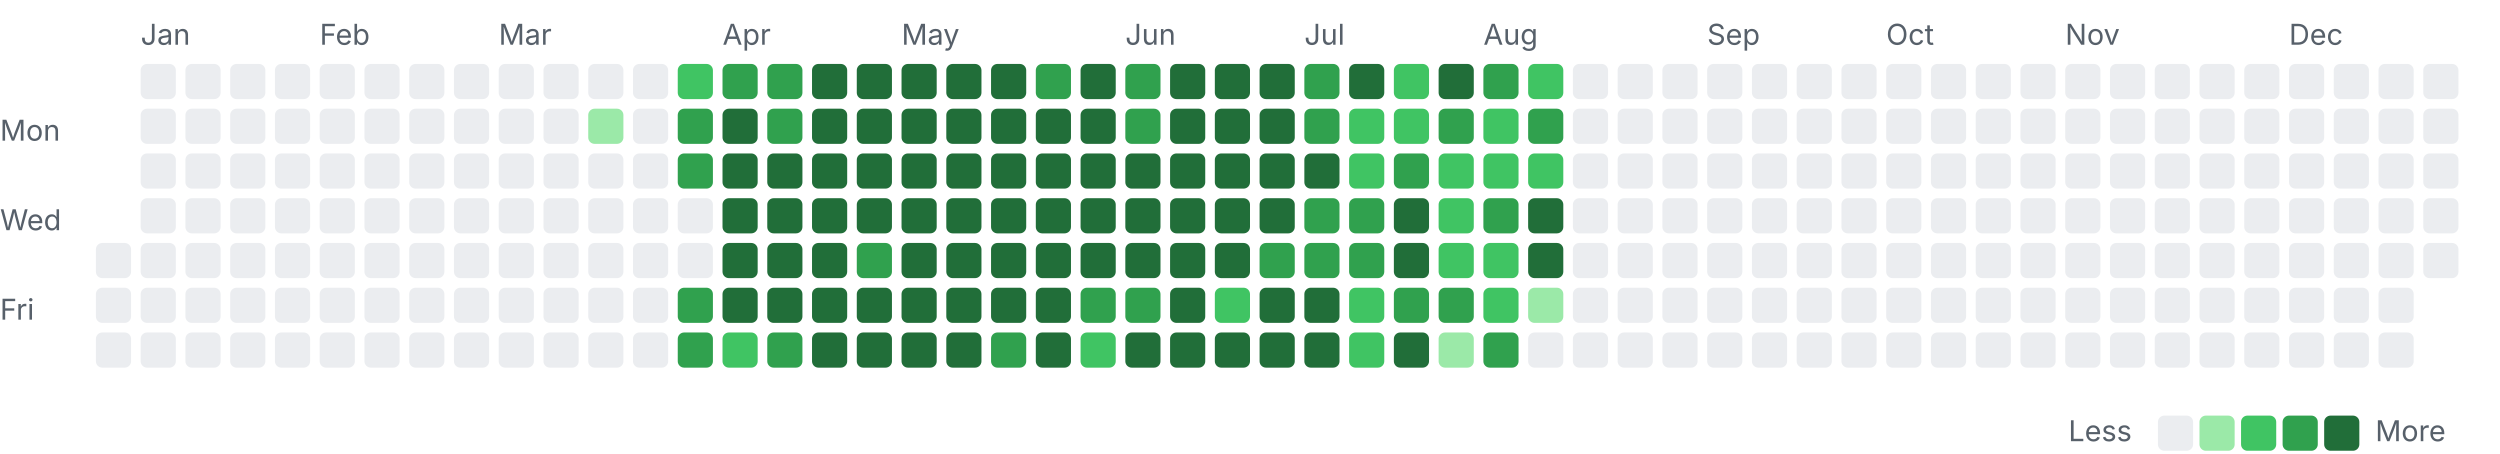
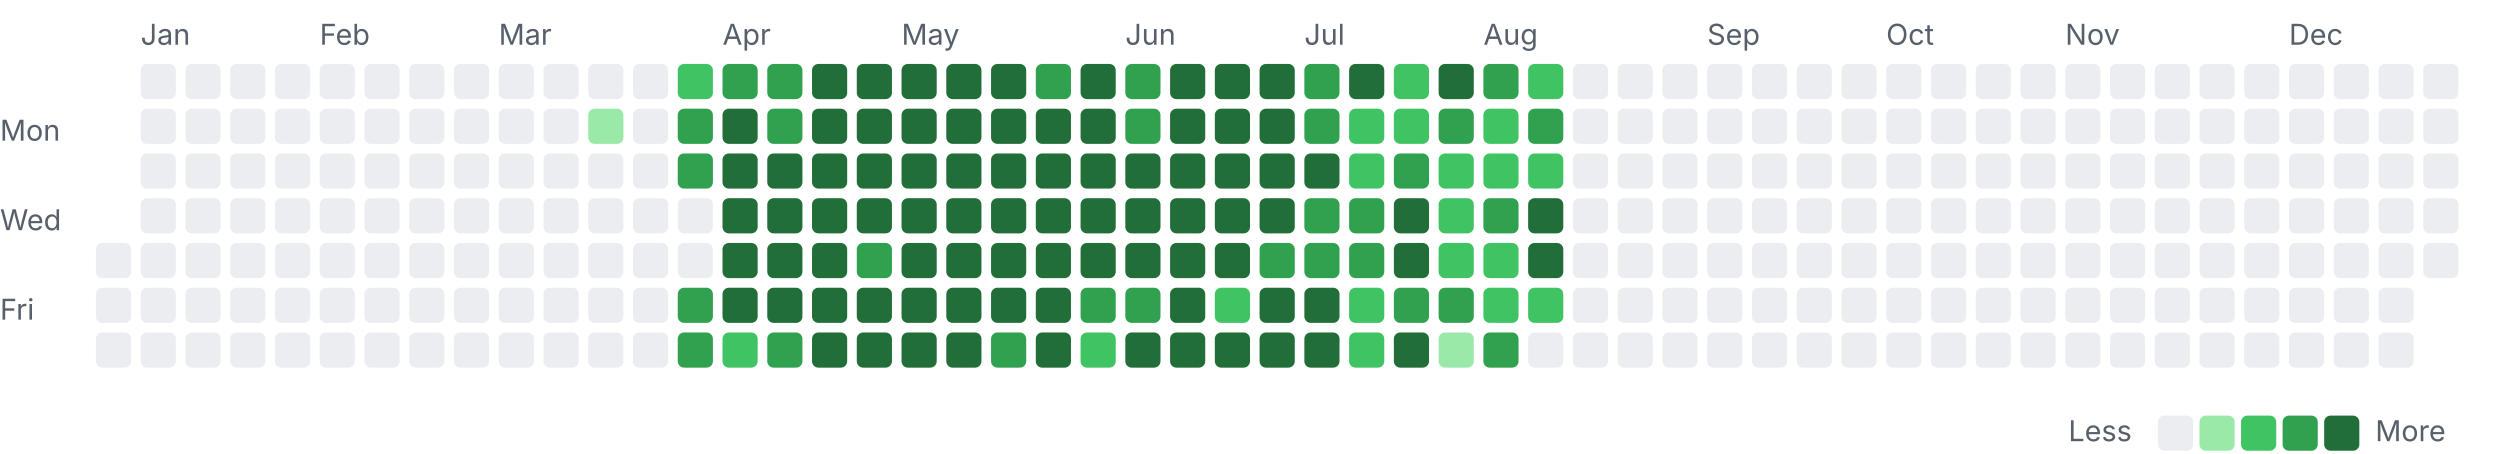
<svg xmlns="http://www.w3.org/2000/svg" width="782" height="142" viewBox="0 0 782 142">
  <style>.l0{fill:#ebedf0}.l1{fill:#9be9a8}.l2{fill:#40c463}.l3{fill:#30a14e}.l4{fill:#216e39} .lbl{fill:#57606a;font:9px -apple-system,Segoe UI,sans-serif}@media(prefers-color-scheme:dark){.l0{fill:#161b22}.l1{fill:#0e4429}.l2{fill:#006d32}.l3{fill:#26a641}.l4{fill:#39d353} .lbl{fill:#8b949e}}</style>
  <text class="lbl" x="44" y="14">Jan</text>
  <text class="lbl" x="100" y="14">Feb</text>
  <text class="lbl" x="156" y="14">Mar</text>
  <text class="lbl" x="226" y="14">Apr</text>
  <text class="lbl" x="282" y="14">May</text>
  <text class="lbl" x="352" y="14">Jun</text>
  <text class="lbl" x="408" y="14">Jul</text>
  <text class="lbl" x="464" y="14">Aug</text>
  <text class="lbl" x="534" y="14">Sep</text>
  <text class="lbl" x="590" y="14">Oct</text>
  <text class="lbl" x="646" y="14">Nov</text>
  <text class="lbl" x="716" y="14">Dec</text>
  <text class="lbl" x="0" y="44">Mon</text>
  <text class="lbl" x="0" y="72">Wed</text>
  <text class="lbl" x="0" y="100">Fri</text>
  <rect class="l0" x="30" y="76" width="11" height="11" rx="2" />
  <rect class="l0" x="30" y="90" width="11" height="11" rx="2" />
  <rect class="l0" x="30" y="104" width="11" height="11" rx="2" />
  <rect class="l0" x="44" y="20" width="11" height="11" rx="2" />
  <rect class="l0" x="44" y="34" width="11" height="11" rx="2" />
  <rect class="l0" x="44" y="48" width="11" height="11" rx="2" />
  <rect class="l0" x="44" y="62" width="11" height="11" rx="2" />
  <rect class="l0" x="44" y="76" width="11" height="11" rx="2" />
  <rect class="l0" x="44" y="90" width="11" height="11" rx="2" />
  <rect class="l0" x="44" y="104" width="11" height="11" rx="2" />
  <rect class="l0" x="58" y="20" width="11" height="11" rx="2" />
  <rect class="l0" x="58" y="34" width="11" height="11" rx="2" />
  <rect class="l0" x="58" y="48" width="11" height="11" rx="2" />
  <rect class="l0" x="58" y="62" width="11" height="11" rx="2" />
  <rect class="l0" x="58" y="76" width="11" height="11" rx="2" />
  <rect class="l0" x="58" y="90" width="11" height="11" rx="2" />
  <rect class="l0" x="58" y="104" width="11" height="11" rx="2" />
  <rect class="l0" x="72" y="20" width="11" height="11" rx="2" />
  <rect class="l0" x="72" y="34" width="11" height="11" rx="2" />
  <rect class="l0" x="72" y="48" width="11" height="11" rx="2" />
  <rect class="l0" x="72" y="62" width="11" height="11" rx="2" />
  <rect class="l0" x="72" y="76" width="11" height="11" rx="2" />
  <rect class="l0" x="72" y="90" width="11" height="11" rx="2" />
  <rect class="l0" x="72" y="104" width="11" height="11" rx="2" />
  <rect class="l0" x="86" y="20" width="11" height="11" rx="2" />
  <rect class="l0" x="86" y="34" width="11" height="11" rx="2" />
  <rect class="l0" x="86" y="48" width="11" height="11" rx="2" />
  <rect class="l0" x="86" y="62" width="11" height="11" rx="2" />
  <rect class="l0" x="86" y="76" width="11" height="11" rx="2" />
  <rect class="l0" x="86" y="90" width="11" height="11" rx="2" />
  <rect class="l0" x="86" y="104" width="11" height="11" rx="2" />
  <rect class="l0" x="100" y="20" width="11" height="11" rx="2" />
  <rect class="l0" x="100" y="34" width="11" height="11" rx="2" />
  <rect class="l0" x="100" y="48" width="11" height="11" rx="2" />
  <rect class="l0" x="100" y="62" width="11" height="11" rx="2" />
  <rect class="l0" x="100" y="76" width="11" height="11" rx="2" />
  <rect class="l0" x="100" y="90" width="11" height="11" rx="2" />
  <rect class="l0" x="100" y="104" width="11" height="11" rx="2" />
  <rect class="l0" x="114" y="20" width="11" height="11" rx="2" />
  <rect class="l0" x="114" y="34" width="11" height="11" rx="2" />
  <rect class="l0" x="114" y="48" width="11" height="11" rx="2" />
  <rect class="l0" x="114" y="62" width="11" height="11" rx="2" />
  <rect class="l0" x="114" y="76" width="11" height="11" rx="2" />
  <rect class="l0" x="114" y="90" width="11" height="11" rx="2" />
  <rect class="l0" x="114" y="104" width="11" height="11" rx="2" />
  <rect class="l0" x="128" y="20" width="11" height="11" rx="2" />
  <rect class="l0" x="128" y="34" width="11" height="11" rx="2" />
  <rect class="l0" x="128" y="48" width="11" height="11" rx="2" />
  <rect class="l0" x="128" y="62" width="11" height="11" rx="2" />
  <rect class="l0" x="128" y="76" width="11" height="11" rx="2" />
  <rect class="l0" x="128" y="90" width="11" height="11" rx="2" />
  <rect class="l0" x="128" y="104" width="11" height="11" rx="2" />
  <rect class="l0" x="142" y="20" width="11" height="11" rx="2" />
  <rect class="l0" x="142" y="34" width="11" height="11" rx="2" />
  <rect class="l0" x="142" y="48" width="11" height="11" rx="2" />
  <rect class="l0" x="142" y="62" width="11" height="11" rx="2" />
  <rect class="l0" x="142" y="76" width="11" height="11" rx="2" />
  <rect class="l0" x="142" y="90" width="11" height="11" rx="2" />
  <rect class="l0" x="142" y="104" width="11" height="11" rx="2" />
  <rect class="l0" x="156" y="20" width="11" height="11" rx="2" />
  <rect class="l0" x="156" y="34" width="11" height="11" rx="2" />
  <rect class="l0" x="156" y="48" width="11" height="11" rx="2" />
  <rect class="l0" x="156" y="62" width="11" height="11" rx="2" />
  <rect class="l0" x="156" y="76" width="11" height="11" rx="2" />
  <rect class="l0" x="156" y="90" width="11" height="11" rx="2" />
  <rect class="l0" x="156" y="104" width="11" height="11" rx="2" />
  <rect class="l0" x="170" y="20" width="11" height="11" rx="2" />
  <rect class="l0" x="170" y="34" width="11" height="11" rx="2" />
  <rect class="l0" x="170" y="48" width="11" height="11" rx="2" />
  <rect class="l0" x="170" y="62" width="11" height="11" rx="2" />
  <rect class="l0" x="170" y="76" width="11" height="11" rx="2" />
  <rect class="l0" x="170" y="90" width="11" height="11" rx="2" />
  <rect class="l0" x="170" y="104" width="11" height="11" rx="2" />
  <rect class="l0" x="184" y="20" width="11" height="11" rx="2" />
  <rect class="l1" x="184" y="34" width="11" height="11" rx="2" />
  <rect class="l0" x="184" y="48" width="11" height="11" rx="2" />
  <rect class="l0" x="184" y="62" width="11" height="11" rx="2" />
  <rect class="l0" x="184" y="76" width="11" height="11" rx="2" />
  <rect class="l0" x="184" y="90" width="11" height="11" rx="2" />
  <rect class="l0" x="184" y="104" width="11" height="11" rx="2" />
  <rect class="l0" x="198" y="20" width="11" height="11" rx="2" />
  <rect class="l0" x="198" y="34" width="11" height="11" rx="2" />
  <rect class="l0" x="198" y="48" width="11" height="11" rx="2" />
  <rect class="l0" x="198" y="62" width="11" height="11" rx="2" />
  <rect class="l0" x="198" y="76" width="11" height="11" rx="2" />
  <rect class="l0" x="198" y="90" width="11" height="11" rx="2" />
  <rect class="l0" x="198" y="104" width="11" height="11" rx="2" />
  <rect class="l2" x="212" y="20" width="11" height="11" rx="2" />
  <rect class="l3" x="212" y="34" width="11" height="11" rx="2" />
  <rect class="l3" x="212" y="48" width="11" height="11" rx="2" />
  <rect class="l0" x="212" y="62" width="11" height="11" rx="2" />
  <rect class="l0" x="212" y="76" width="11" height="11" rx="2" />
  <rect class="l3" x="212" y="90" width="11" height="11" rx="2" />
  <rect class="l3" x="212" y="104" width="11" height="11" rx="2" />
  <rect class="l3" x="226" y="20" width="11" height="11" rx="2" />
  <rect class="l4" x="226" y="34" width="11" height="11" rx="2" />
  <rect class="l4" x="226" y="48" width="11" height="11" rx="2" />
  <rect class="l4" x="226" y="62" width="11" height="11" rx="2" />
  <rect class="l4" x="226" y="76" width="11" height="11" rx="2" />
  <rect class="l4" x="226" y="90" width="11" height="11" rx="2" />
  <rect class="l2" x="226" y="104" width="11" height="11" rx="2" />
  <rect class="l3" x="240" y="20" width="11" height="11" rx="2" />
  <rect class="l3" x="240" y="34" width="11" height="11" rx="2" />
  <rect class="l4" x="240" y="48" width="11" height="11" rx="2" />
  <rect class="l4" x="240" y="62" width="11" height="11" rx="2" />
  <rect class="l4" x="240" y="76" width="11" height="11" rx="2" />
  <rect class="l4" x="240" y="90" width="11" height="11" rx="2" />
  <rect class="l3" x="240" y="104" width="11" height="11" rx="2" />
  <rect class="l4" x="254" y="20" width="11" height="11" rx="2" />
  <rect class="l4" x="254" y="34" width="11" height="11" rx="2" />
  <rect class="l4" x="254" y="48" width="11" height="11" rx="2" />
  <rect class="l4" x="254" y="62" width="11" height="11" rx="2" />
  <rect class="l4" x="254" y="76" width="11" height="11" rx="2" />
  <rect class="l4" x="254" y="90" width="11" height="11" rx="2" />
  <rect class="l4" x="254" y="104" width="11" height="11" rx="2" />
  <rect class="l4" x="268" y="20" width="11" height="11" rx="2" />
  <rect class="l4" x="268" y="34" width="11" height="11" rx="2" />
  <rect class="l4" x="268" y="48" width="11" height="11" rx="2" />
  <rect class="l4" x="268" y="62" width="11" height="11" rx="2" />
  <rect class="l3" x="268" y="76" width="11" height="11" rx="2" />
  <rect class="l4" x="268" y="90" width="11" height="11" rx="2" />
  <rect class="l4" x="268" y="104" width="11" height="11" rx="2" />
  <rect class="l4" x="282" y="20" width="11" height="11" rx="2" />
  <rect class="l4" x="282" y="34" width="11" height="11" rx="2" />
  <rect class="l4" x="282" y="48" width="11" height="11" rx="2" />
  <rect class="l4" x="282" y="62" width="11" height="11" rx="2" />
  <rect class="l4" x="282" y="76" width="11" height="11" rx="2" />
  <rect class="l4" x="282" y="90" width="11" height="11" rx="2" />
  <rect class="l4" x="282" y="104" width="11" height="11" rx="2" />
  <rect class="l4" x="296" y="20" width="11" height="11" rx="2" />
  <rect class="l4" x="296" y="34" width="11" height="11" rx="2" />
  <rect class="l4" x="296" y="48" width="11" height="11" rx="2" />
  <rect class="l4" x="296" y="62" width="11" height="11" rx="2" />
  <rect class="l4" x="296" y="76" width="11" height="11" rx="2" />
  <rect class="l4" x="296" y="90" width="11" height="11" rx="2" />
  <rect class="l4" x="296" y="104" width="11" height="11" rx="2" />
  <rect class="l4" x="310" y="20" width="11" height="11" rx="2" />
  <rect class="l4" x="310" y="34" width="11" height="11" rx="2" />
  <rect class="l4" x="310" y="48" width="11" height="11" rx="2" />
  <rect class="l4" x="310" y="62" width="11" height="11" rx="2" />
  <rect class="l4" x="310" y="76" width="11" height="11" rx="2" />
  <rect class="l4" x="310" y="90" width="11" height="11" rx="2" />
  <rect class="l3" x="310" y="104" width="11" height="11" rx="2" />
  <rect class="l3" x="324" y="20" width="11" height="11" rx="2" />
  <rect class="l4" x="324" y="34" width="11" height="11" rx="2" />
  <rect class="l4" x="324" y="48" width="11" height="11" rx="2" />
  <rect class="l4" x="324" y="62" width="11" height="11" rx="2" />
  <rect class="l4" x="324" y="76" width="11" height="11" rx="2" />
  <rect class="l4" x="324" y="90" width="11" height="11" rx="2" />
  <rect class="l4" x="324" y="104" width="11" height="11" rx="2" />
  <rect class="l4" x="338" y="20" width="11" height="11" rx="2" />
  <rect class="l4" x="338" y="34" width="11" height="11" rx="2" />
  <rect class="l4" x="338" y="48" width="11" height="11" rx="2" />
  <rect class="l4" x="338" y="62" width="11" height="11" rx="2" />
  <rect class="l4" x="338" y="76" width="11" height="11" rx="2" />
  <rect class="l3" x="338" y="90" width="11" height="11" rx="2" />
  <rect class="l2" x="338" y="104" width="11" height="11" rx="2" />
  <rect class="l3" x="352" y="20" width="11" height="11" rx="2" />
  <rect class="l3" x="352" y="34" width="11" height="11" rx="2" />
  <rect class="l4" x="352" y="48" width="11" height="11" rx="2" />
  <rect class="l4" x="352" y="62" width="11" height="11" rx="2" />
  <rect class="l4" x="352" y="76" width="11" height="11" rx="2" />
  <rect class="l3" x="352" y="90" width="11" height="11" rx="2" />
  <rect class="l4" x="352" y="104" width="11" height="11" rx="2" />
  <rect class="l4" x="366" y="20" width="11" height="11" rx="2" />
  <rect class="l4" x="366" y="34" width="11" height="11" rx="2" />
  <rect class="l4" x="366" y="48" width="11" height="11" rx="2" />
  <rect class="l4" x="366" y="62" width="11" height="11" rx="2" />
  <rect class="l4" x="366" y="76" width="11" height="11" rx="2" />
  <rect class="l4" x="366" y="90" width="11" height="11" rx="2" />
  <rect class="l4" x="366" y="104" width="11" height="11" rx="2" />
  <rect class="l4" x="380" y="20" width="11" height="11" rx="2" />
  <rect class="l4" x="380" y="34" width="11" height="11" rx="2" />
  <rect class="l4" x="380" y="48" width="11" height="11" rx="2" />
  <rect class="l4" x="380" y="62" width="11" height="11" rx="2" />
  <rect class="l4" x="380" y="76" width="11" height="11" rx="2" />
  <rect class="l2" x="380" y="90" width="11" height="11" rx="2" />
  <rect class="l4" x="380" y="104" width="11" height="11" rx="2" />
  <rect class="l4" x="394" y="20" width="11" height="11" rx="2" />
  <rect class="l4" x="394" y="34" width="11" height="11" rx="2" />
  <rect class="l4" x="394" y="48" width="11" height="11" rx="2" />
  <rect class="l4" x="394" y="62" width="11" height="11" rx="2" />
  <rect class="l3" x="394" y="76" width="11" height="11" rx="2" />
  <rect class="l4" x="394" y="90" width="11" height="11" rx="2" />
  <rect class="l4" x="394" y="104" width="11" height="11" rx="2" />
  <rect class="l3" x="408" y="20" width="11" height="11" rx="2" />
  <rect class="l3" x="408" y="34" width="11" height="11" rx="2" />
  <rect class="l4" x="408" y="48" width="11" height="11" rx="2" />
  <rect class="l3" x="408" y="62" width="11" height="11" rx="2" />
  <rect class="l3" x="408" y="76" width="11" height="11" rx="2" />
  <rect class="l4" x="408" y="90" width="11" height="11" rx="2" />
  <rect class="l4" x="408" y="104" width="11" height="11" rx="2" />
  <rect class="l4" x="422" y="20" width="11" height="11" rx="2" />
  <rect class="l2" x="422" y="34" width="11" height="11" rx="2" />
  <rect class="l2" x="422" y="48" width="11" height="11" rx="2" />
  <rect class="l3" x="422" y="62" width="11" height="11" rx="2" />
  <rect class="l3" x="422" y="76" width="11" height="11" rx="2" />
  <rect class="l2" x="422" y="90" width="11" height="11" rx="2" />
  <rect class="l2" x="422" y="104" width="11" height="11" rx="2" />
  <rect class="l2" x="436" y="20" width="11" height="11" rx="2" />
  <rect class="l2" x="436" y="34" width="11" height="11" rx="2" />
  <rect class="l3" x="436" y="48" width="11" height="11" rx="2" />
  <rect class="l4" x="436" y="62" width="11" height="11" rx="2" />
  <rect class="l4" x="436" y="76" width="11" height="11" rx="2" />
  <rect class="l3" x="436" y="90" width="11" height="11" rx="2" />
  <rect class="l4" x="436" y="104" width="11" height="11" rx="2" />
  <rect class="l4" x="450" y="20" width="11" height="11" rx="2" />
  <rect class="l3" x="450" y="34" width="11" height="11" rx="2" />
  <rect class="l2" x="450" y="48" width="11" height="11" rx="2" />
  <rect class="l2" x="450" y="62" width="11" height="11" rx="2" />
  <rect class="l2" x="450" y="76" width="11" height="11" rx="2" />
  <rect class="l3" x="450" y="90" width="11" height="11" rx="2" />
  <rect class="l1" x="450" y="104" width="11" height="11" rx="2" />
  <rect class="l3" x="464" y="20" width="11" height="11" rx="2" />
  <rect class="l2" x="464" y="34" width="11" height="11" rx="2" />
  <rect class="l2" x="464" y="48" width="11" height="11" rx="2" />
  <rect class="l3" x="464" y="62" width="11" height="11" rx="2" />
  <rect class="l2" x="464" y="76" width="11" height="11" rx="2" />
  <rect class="l2" x="464" y="90" width="11" height="11" rx="2" />
  <rect class="l3" x="464" y="104" width="11" height="11" rx="2" />
  <rect class="l2" x="478" y="20" width="11" height="11" rx="2" />
  <rect class="l3" x="478" y="34" width="11" height="11" rx="2" />
  <rect class="l2" x="478" y="48" width="11" height="11" rx="2" />
  <rect class="l4" x="478" y="62" width="11" height="11" rx="2" />
  <rect class="l4" x="478" y="76" width="11" height="11" rx="2" />
-   <rect class="l1" x="478" y="90" width="11" height="11" rx="2" />
+   <rect class="l2" x="478" y="90" width="11" height="11" rx="2" />
  <rect class="l0" x="478" y="104" width="11" height="11" rx="2" />
  <rect class="l0" x="492" y="20" width="11" height="11" rx="2" />
  <rect class="l0" x="492" y="34" width="11" height="11" rx="2" />
  <rect class="l0" x="492" y="48" width="11" height="11" rx="2" />
  <rect class="l0" x="492" y="62" width="11" height="11" rx="2" />
  <rect class="l0" x="492" y="76" width="11" height="11" rx="2" />
  <rect class="l0" x="492" y="90" width="11" height="11" rx="2" />
  <rect class="l0" x="492" y="104" width="11" height="11" rx="2" />
  <rect class="l0" x="506" y="20" width="11" height="11" rx="2" />
  <rect class="l0" x="506" y="34" width="11" height="11" rx="2" />
  <rect class="l0" x="506" y="48" width="11" height="11" rx="2" />
  <rect class="l0" x="506" y="62" width="11" height="11" rx="2" />
  <rect class="l0" x="506" y="76" width="11" height="11" rx="2" />
  <rect class="l0" x="506" y="90" width="11" height="11" rx="2" />
  <rect class="l0" x="506" y="104" width="11" height="11" rx="2" />
  <rect class="l0" x="520" y="20" width="11" height="11" rx="2" />
  <rect class="l0" x="520" y="34" width="11" height="11" rx="2" />
  <rect class="l0" x="520" y="48" width="11" height="11" rx="2" />
  <rect class="l0" x="520" y="62" width="11" height="11" rx="2" />
  <rect class="l0" x="520" y="76" width="11" height="11" rx="2" />
  <rect class="l0" x="520" y="90" width="11" height="11" rx="2" />
  <rect class="l0" x="520" y="104" width="11" height="11" rx="2" />
  <rect class="l0" x="534" y="20" width="11" height="11" rx="2" />
  <rect class="l0" x="534" y="34" width="11" height="11" rx="2" />
  <rect class="l0" x="534" y="48" width="11" height="11" rx="2" />
  <rect class="l0" x="534" y="62" width="11" height="11" rx="2" />
  <rect class="l0" x="534" y="76" width="11" height="11" rx="2" />
  <rect class="l0" x="534" y="90" width="11" height="11" rx="2" />
  <rect class="l0" x="534" y="104" width="11" height="11" rx="2" />
  <rect class="l0" x="548" y="20" width="11" height="11" rx="2" />
  <rect class="l0" x="548" y="34" width="11" height="11" rx="2" />
  <rect class="l0" x="548" y="48" width="11" height="11" rx="2" />
  <rect class="l0" x="548" y="62" width="11" height="11" rx="2" />
  <rect class="l0" x="548" y="76" width="11" height="11" rx="2" />
  <rect class="l0" x="548" y="90" width="11" height="11" rx="2" />
  <rect class="l0" x="548" y="104" width="11" height="11" rx="2" />
  <rect class="l0" x="562" y="20" width="11" height="11" rx="2" />
  <rect class="l0" x="562" y="34" width="11" height="11" rx="2" />
  <rect class="l0" x="562" y="48" width="11" height="11" rx="2" />
  <rect class="l0" x="562" y="62" width="11" height="11" rx="2" />
  <rect class="l0" x="562" y="76" width="11" height="11" rx="2" />
  <rect class="l0" x="562" y="90" width="11" height="11" rx="2" />
  <rect class="l0" x="562" y="104" width="11" height="11" rx="2" />
  <rect class="l0" x="576" y="20" width="11" height="11" rx="2" />
  <rect class="l0" x="576" y="34" width="11" height="11" rx="2" />
  <rect class="l0" x="576" y="48" width="11" height="11" rx="2" />
  <rect class="l0" x="576" y="62" width="11" height="11" rx="2" />
  <rect class="l0" x="576" y="76" width="11" height="11" rx="2" />
  <rect class="l0" x="576" y="90" width="11" height="11" rx="2" />
  <rect class="l0" x="576" y="104" width="11" height="11" rx="2" />
  <rect class="l0" x="590" y="20" width="11" height="11" rx="2" />
  <rect class="l0" x="590" y="34" width="11" height="11" rx="2" />
  <rect class="l0" x="590" y="48" width="11" height="11" rx="2" />
  <rect class="l0" x="590" y="62" width="11" height="11" rx="2" />
  <rect class="l0" x="590" y="76" width="11" height="11" rx="2" />
  <rect class="l0" x="590" y="90" width="11" height="11" rx="2" />
  <rect class="l0" x="590" y="104" width="11" height="11" rx="2" />
  <rect class="l0" x="604" y="20" width="11" height="11" rx="2" />
  <rect class="l0" x="604" y="34" width="11" height="11" rx="2" />
  <rect class="l0" x="604" y="48" width="11" height="11" rx="2" />
  <rect class="l0" x="604" y="62" width="11" height="11" rx="2" />
  <rect class="l0" x="604" y="76" width="11" height="11" rx="2" />
  <rect class="l0" x="604" y="90" width="11" height="11" rx="2" />
  <rect class="l0" x="604" y="104" width="11" height="11" rx="2" />
  <rect class="l0" x="618" y="20" width="11" height="11" rx="2" />
  <rect class="l0" x="618" y="34" width="11" height="11" rx="2" />
  <rect class="l0" x="618" y="48" width="11" height="11" rx="2" />
  <rect class="l0" x="618" y="62" width="11" height="11" rx="2" />
  <rect class="l0" x="618" y="76" width="11" height="11" rx="2" />
  <rect class="l0" x="618" y="90" width="11" height="11" rx="2" />
  <rect class="l0" x="618" y="104" width="11" height="11" rx="2" />
  <rect class="l0" x="632" y="20" width="11" height="11" rx="2" />
  <rect class="l0" x="632" y="34" width="11" height="11" rx="2" />
  <rect class="l0" x="632" y="48" width="11" height="11" rx="2" />
  <rect class="l0" x="632" y="62" width="11" height="11" rx="2" />
  <rect class="l0" x="632" y="76" width="11" height="11" rx="2" />
  <rect class="l0" x="632" y="90" width="11" height="11" rx="2" />
  <rect class="l0" x="632" y="104" width="11" height="11" rx="2" />
  <rect class="l0" x="646" y="20" width="11" height="11" rx="2" />
  <rect class="l0" x="646" y="34" width="11" height="11" rx="2" />
  <rect class="l0" x="646" y="48" width="11" height="11" rx="2" />
  <rect class="l0" x="646" y="62" width="11" height="11" rx="2" />
  <rect class="l0" x="646" y="76" width="11" height="11" rx="2" />
  <rect class="l0" x="646" y="90" width="11" height="11" rx="2" />
  <rect class="l0" x="646" y="104" width="11" height="11" rx="2" />
  <rect class="l0" x="660" y="20" width="11" height="11" rx="2" />
  <rect class="l0" x="660" y="34" width="11" height="11" rx="2" />
  <rect class="l0" x="660" y="48" width="11" height="11" rx="2" />
  <rect class="l0" x="660" y="62" width="11" height="11" rx="2" />
  <rect class="l0" x="660" y="76" width="11" height="11" rx="2" />
  <rect class="l0" x="660" y="90" width="11" height="11" rx="2" />
  <rect class="l0" x="660" y="104" width="11" height="11" rx="2" />
  <rect class="l0" x="674" y="20" width="11" height="11" rx="2" />
  <rect class="l0" x="674" y="34" width="11" height="11" rx="2" />
  <rect class="l0" x="674" y="48" width="11" height="11" rx="2" />
  <rect class="l0" x="674" y="62" width="11" height="11" rx="2" />
  <rect class="l0" x="674" y="76" width="11" height="11" rx="2" />
  <rect class="l0" x="674" y="90" width="11" height="11" rx="2" />
  <rect class="l0" x="674" y="104" width="11" height="11" rx="2" />
  <rect class="l0" x="688" y="20" width="11" height="11" rx="2" />
  <rect class="l0" x="688" y="34" width="11" height="11" rx="2" />
  <rect class="l0" x="688" y="48" width="11" height="11" rx="2" />
  <rect class="l0" x="688" y="62" width="11" height="11" rx="2" />
  <rect class="l0" x="688" y="76" width="11" height="11" rx="2" />
  <rect class="l0" x="688" y="90" width="11" height="11" rx="2" />
  <rect class="l0" x="688" y="104" width="11" height="11" rx="2" />
  <rect class="l0" x="702" y="20" width="11" height="11" rx="2" />
  <rect class="l0" x="702" y="34" width="11" height="11" rx="2" />
  <rect class="l0" x="702" y="48" width="11" height="11" rx="2" />
  <rect class="l0" x="702" y="62" width="11" height="11" rx="2" />
  <rect class="l0" x="702" y="76" width="11" height="11" rx="2" />
  <rect class="l0" x="702" y="90" width="11" height="11" rx="2" />
  <rect class="l0" x="702" y="104" width="11" height="11" rx="2" />
  <rect class="l0" x="716" y="20" width="11" height="11" rx="2" />
  <rect class="l0" x="716" y="34" width="11" height="11" rx="2" />
  <rect class="l0" x="716" y="48" width="11" height="11" rx="2" />
  <rect class="l0" x="716" y="62" width="11" height="11" rx="2" />
  <rect class="l0" x="716" y="76" width="11" height="11" rx="2" />
  <rect class="l0" x="716" y="90" width="11" height="11" rx="2" />
  <rect class="l0" x="716" y="104" width="11" height="11" rx="2" />
  <rect class="l0" x="730" y="20" width="11" height="11" rx="2" />
  <rect class="l0" x="730" y="34" width="11" height="11" rx="2" />
  <rect class="l0" x="730" y="48" width="11" height="11" rx="2" />
  <rect class="l0" x="730" y="62" width="11" height="11" rx="2" />
  <rect class="l0" x="730" y="76" width="11" height="11" rx="2" />
  <rect class="l0" x="730" y="90" width="11" height="11" rx="2" />
  <rect class="l0" x="730" y="104" width="11" height="11" rx="2" />
  <rect class="l0" x="744" y="20" width="11" height="11" rx="2" />
  <rect class="l0" x="744" y="34" width="11" height="11" rx="2" />
  <rect class="l0" x="744" y="48" width="11" height="11" rx="2" />
  <rect class="l0" x="744" y="62" width="11" height="11" rx="2" />
  <rect class="l0" x="744" y="76" width="11" height="11" rx="2" />
  <rect class="l0" x="744" y="90" width="11" height="11" rx="2" />
  <rect class="l0" x="744" y="104" width="11" height="11" rx="2" />
  <rect class="l0" x="758" y="20" width="11" height="11" rx="2" />
  <rect class="l0" x="758" y="34" width="11" height="11" rx="2" />
  <rect class="l0" x="758" y="48" width="11" height="11" rx="2" />
  <rect class="l0" x="758" y="62" width="11" height="11" rx="2" />
  <rect class="l0" x="758" y="76" width="11" height="11" rx="2" />
  <text class="lbl" x="647" y="138">Less</text>
  <rect class="l0" x="675" y="130" width="11" height="11" rx="2" />
  <rect class="l1" x="688" y="130" width="11" height="11" rx="2" />
  <rect class="l2" x="701" y="130" width="11" height="11" rx="2" />
  <rect class="l3" x="714" y="130" width="11" height="11" rx="2" />
  <rect class="l4" x="727" y="130" width="11" height="11" rx="2" />
  <text class="lbl" x="743" y="138">More</text>
</svg>
